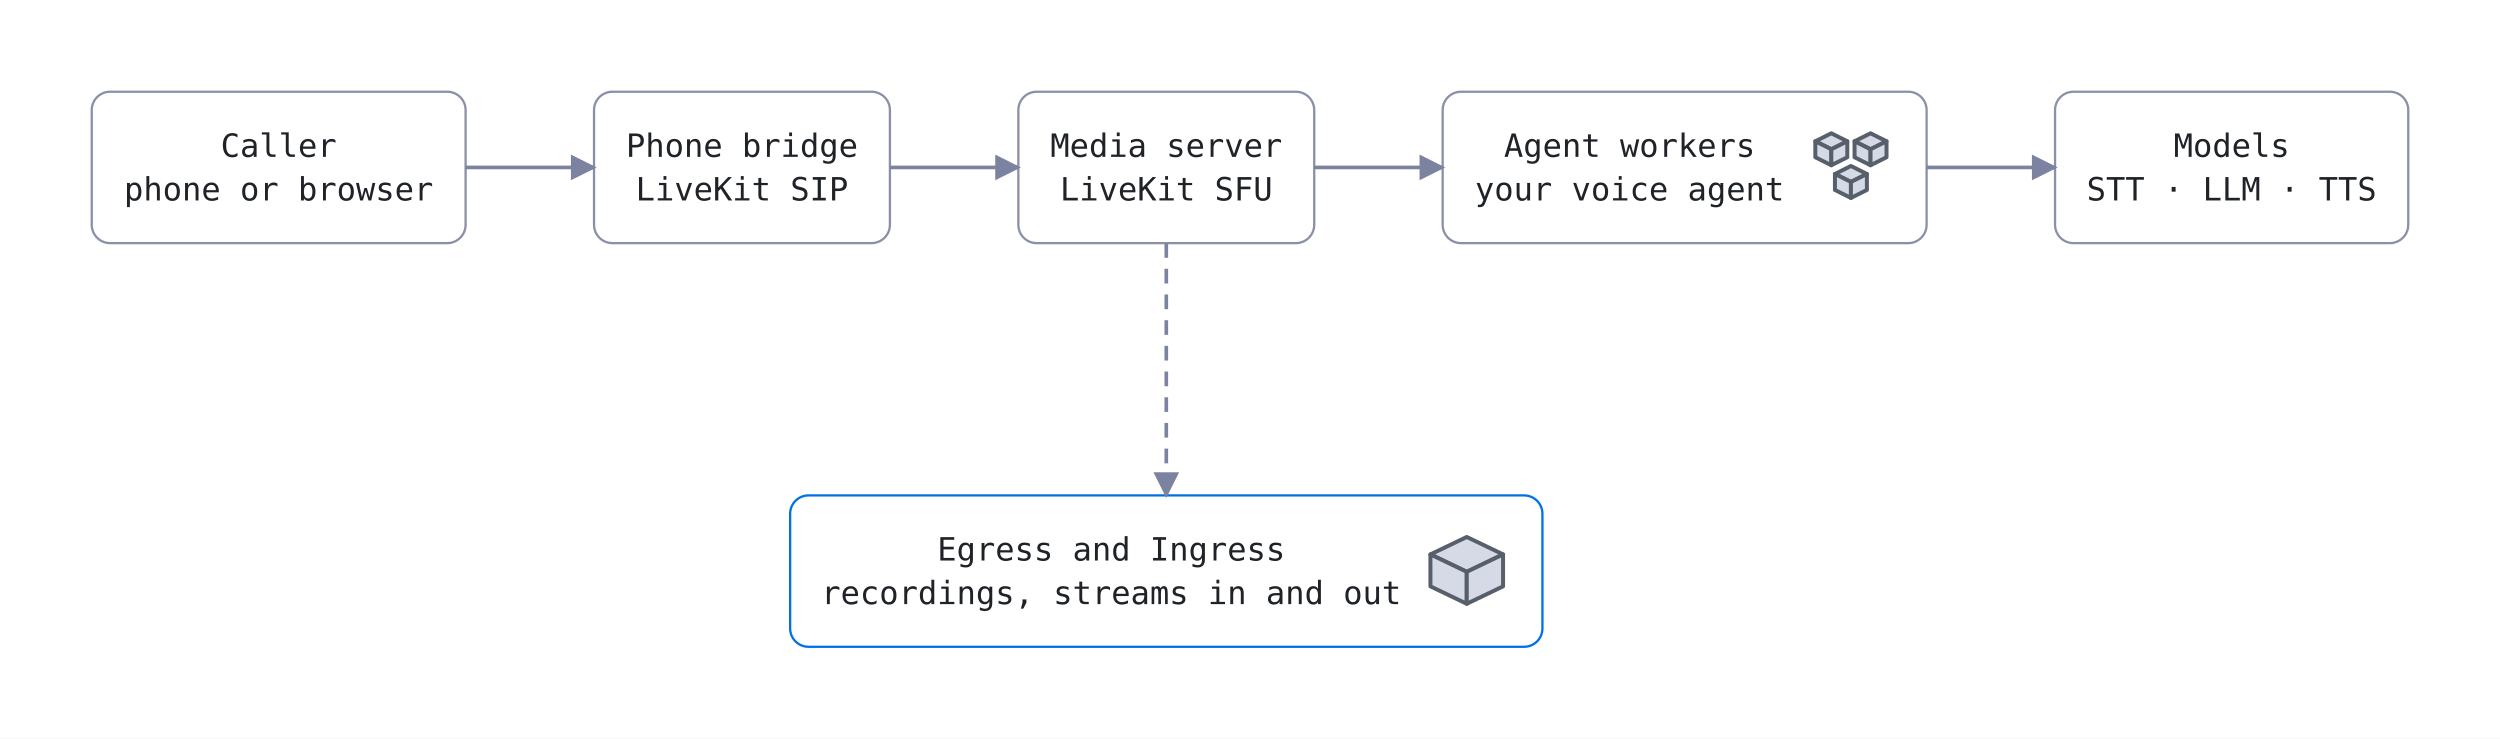
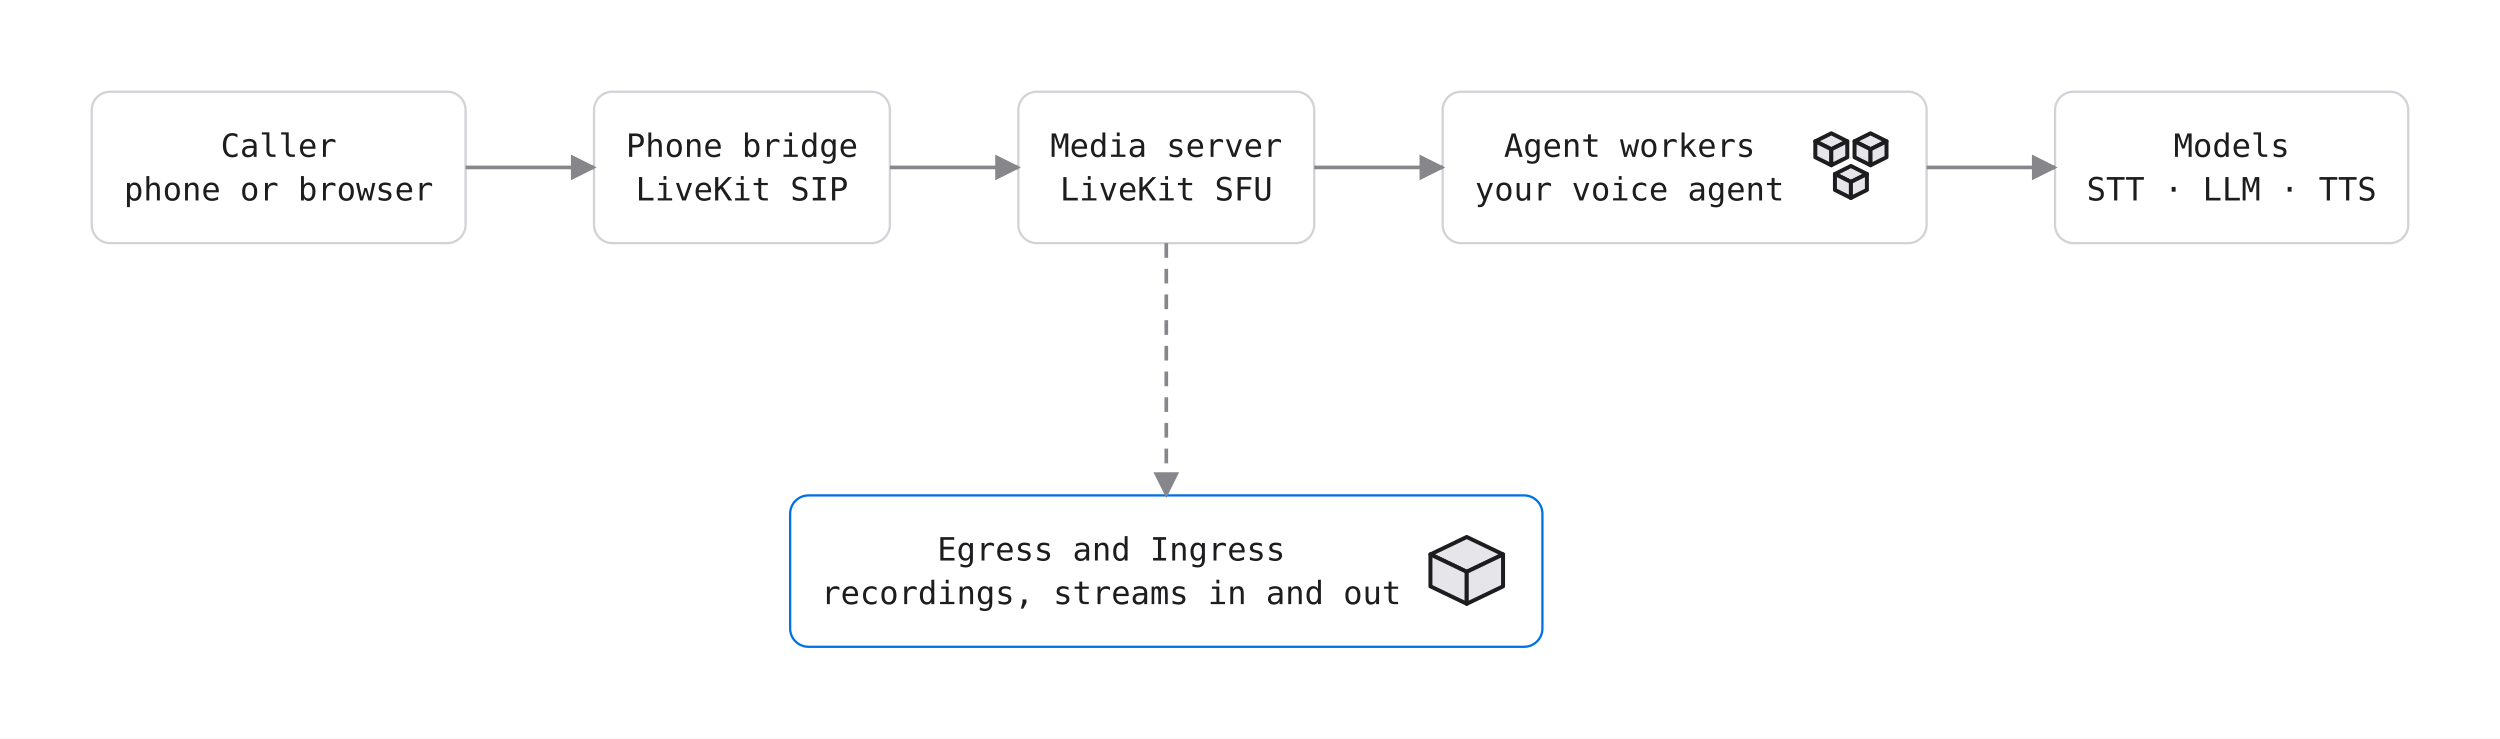
<svg xmlns="http://www.w3.org/2000/svg" width="1090" height="322" viewBox="0 0 1090 322" font-family="'DejaVu Sans Mono', 'Menlo', 'Consolas', 'Liberation Mono', 'Courier New', monospace" font-size="14px">
  <defs>
-     <marker id="rcb3f2847-arrow-7c83a0" viewBox="0 0 10 10" refX="9" refY="5" markerWidth="7" markerHeight="7" orient="auto-start-reverse">
-       <path d="M 0 0 L 10 5 L 0 10 z" fill="#7c83a0" />
+     <marker id="r01c3847d-arrow-86868b" viewBox="0 0 10 10" refX="9" refY="5" markerWidth="7" markerHeight="7" orient="auto-start-reverse">
+       <path d="M 0 0 L 10 5 L 0 10 z" fill="#86868b" />
    </marker>
  </defs>
  <rect x="0" y="0" width="1090" height="322" fill="#ffffff" />
-   <path d="M48 40 H195 a8 8 0 0 1 8 8 V98 a8 8 0 0 1 -8 8 H48 a8 8 0 0 1 -8 -8 V48 a8 8 0 0 1 8 -8 Z" fill="#ffffff" stroke="#8a90a8" />
-   <text x="121.5" y="68.4" fill="#1f2328" text-anchor="middle">Caller</text>
-   <text x="121.5" y="87.4" fill="#1f2328" text-anchor="middle">phone or browser</text>
-   <path d="M267 40 H380 a8 8 0 0 1 8 8 V98 a8 8 0 0 1 -8 8 H267 a8 8 0 0 1 -8 -8 V48 a8 8 0 0 1 8 -8 Z" fill="#ffffff" stroke="#8a90a8" />
-   <text x="323.5" y="68.4" fill="#1f2328" text-anchor="middle">Phone bridge</text>
-   <text x="323.5" y="87.4" fill="#1f2328" text-anchor="middle">LiveKit SIP</text>
-   <path d="M452 40 H565 a8 8 0 0 1 8 8 V98 a8 8 0 0 1 -8 8 H452 a8 8 0 0 1 -8 -8 V48 a8 8 0 0 1 8 -8 Z" fill="#ffffff" stroke="#8a90a8" />
-   <text x="508.5" y="68.4" fill="#1f2328" text-anchor="middle">Media server</text>
-   <text x="508.5" y="87.4" fill="#1f2328" text-anchor="middle">LiveKit SFU</text>
-   <path d="M637 40 H832 a8 8 0 0 1 8 8 V98 a8 8 0 0 1 -8 8 H637 a8 8 0 0 1 -8 -8 V48 a8 8 0 0 1 8 -8 Z" fill="#ffffff" stroke="#8a90a8" />
-   <text x="710.5" y="68.4" fill="#1f2328" text-anchor="middle">Agent workers</text>
-   <text x="710.5" y="87.4" fill="#1f2328" text-anchor="middle">your voice agent</text>
+   <path d="M48 40 H195 a8 8 0 0 1 8 8 V98 a8 8 0 0 1 -8 8 H48 a8 8 0 0 1 -8 -8 V48 a8 8 0 0 1 8 -8 Z" fill="#ffffff" stroke="#d2d2d7" />
+   <text x="121.5" y="68.4" fill="#1d1d1f" text-anchor="middle">Caller</text>
+   <text x="121.5" y="87.4" fill="#1d1d1f" text-anchor="middle">phone or browser</text>
+   <path d="M267 40 H380 a8 8 0 0 1 8 8 V98 a8 8 0 0 1 -8 8 H267 a8 8 0 0 1 -8 -8 V48 a8 8 0 0 1 8 -8 Z" fill="#ffffff" stroke="#d2d2d7" />
+   <text x="323.5" y="68.4" fill="#1d1d1f" text-anchor="middle">Phone bridge</text>
+   <text x="323.5" y="87.4" fill="#1d1d1f" text-anchor="middle">LiveKit SIP</text>
+   <path d="M452 40 H565 a8 8 0 0 1 8 8 V98 a8 8 0 0 1 -8 8 H452 a8 8 0 0 1 -8 -8 V48 a8 8 0 0 1 8 -8 Z" fill="#ffffff" stroke="#d2d2d7" />
+   <text x="508.5" y="68.4" fill="#1d1d1f" text-anchor="middle">Media server</text>
+   <text x="508.5" y="87.4" fill="#1d1d1f" text-anchor="middle">LiveKit SFU</text>
+   <path d="M637 40 H832 a8 8 0 0 1 8 8 V98 a8 8 0 0 1 -8 8 H637 a8 8 0 0 1 -8 -8 V48 a8 8 0 0 1 8 -8 Z" fill="#ffffff" stroke="#d2d2d7" />
+   <text x="710.5" y="68.4" fill="#1d1d1f" text-anchor="middle">Agent workers</text>
+   <text x="710.5" y="87.4" fill="#1d1d1f" text-anchor="middle">your voice agent</text>
  <g transform="translate(788 54) scale(1.58333)">
-     <path d="M6.6 2.6 L11 4.8 L6.6 7 L2.2 4.8 Z" fill="#d6d9e6" stroke="#57606a" stroke-width="1.1" stroke-linejoin="round" />
-     <path d="M2.2 4.8 L6.6 7 L6.6 11.4 L2.2 9.2 Z" fill="#d6d9e6" stroke="#57606a" stroke-width="1.1" stroke-linejoin="round" />
-     <path d="M11 4.8 L6.6 7 L6.6 11.4 L11 9.2 Z" fill="#d6d9e6" stroke="#57606a" stroke-width="1.1" stroke-linejoin="round" />
-     <path d="M17.4 2.6 L21.8 4.8 L17.4 7 L13 4.8 Z" fill="#d6d9e6" stroke="#57606a" stroke-width="1.1" stroke-linejoin="round" />
-     <path d="M13 4.8 L17.4 7 L17.4 11.4 L13 9.2 Z" fill="#d6d9e6" stroke="#57606a" stroke-width="1.1" stroke-linejoin="round" />
-     <path d="M21.8 4.8 L17.4 7 L17.4 11.4 L21.8 9.2 Z" fill="#d6d9e6" stroke="#57606a" stroke-width="1.1" stroke-linejoin="round" />
-     <path d="M12 11.6 L16.4 13.8 L12 16 L7.6 13.8 Z" fill="#d6d9e6" stroke="#57606a" stroke-width="1.1" stroke-linejoin="round" />
-     <path d="M7.6 13.8 L12 16 L12 20.4 L7.6 18.2 Z" fill="#d6d9e6" stroke="#57606a" stroke-width="1.1" stroke-linejoin="round" />
-     <path d="M16.4 13.8 L12 16 L12 20.4 L16.4 18.2 Z" fill="#d6d9e6" stroke="#57606a" stroke-width="1.1" stroke-linejoin="round" />
+     <path d="M6.6 2.6 L11 4.8 L6.6 7 L2.2 4.8 Z" fill="#e5e5ea" stroke="#1d1d1f" stroke-width="1.1" stroke-linejoin="round" />
+     <path d="M2.2 4.8 L6.6 7 L6.6 11.4 L2.2 9.2 Z" fill="#e5e5ea" stroke="#1d1d1f" stroke-width="1.1" stroke-linejoin="round" />
+     <path d="M11 4.8 L6.6 7 L6.6 11.4 L11 9.2 Z" fill="#e5e5ea" stroke="#1d1d1f" stroke-width="1.1" stroke-linejoin="round" />
+     <path d="M17.4 2.6 L21.8 4.8 L17.4 7 L13 4.8 Z" fill="#e5e5ea" stroke="#1d1d1f" stroke-width="1.1" stroke-linejoin="round" />
+     <path d="M13 4.8 L17.4 7 L17.4 11.4 L13 9.2 Z" fill="#e5e5ea" stroke="#1d1d1f" stroke-width="1.1" stroke-linejoin="round" />
+     <path d="M21.8 4.8 L17.4 7 L17.4 11.4 L21.8 9.2 Z" fill="#e5e5ea" stroke="#1d1d1f" stroke-width="1.1" stroke-linejoin="round" />
+     <path d="M12 11.6 L16.4 13.8 L12 16 L7.6 13.8 Z" fill="#e5e5ea" stroke="#1d1d1f" stroke-width="1.1" stroke-linejoin="round" />
+     <path d="M7.6 13.8 L12 16 L12 20.4 L7.6 18.2 Z" fill="#e5e5ea" stroke="#1d1d1f" stroke-width="1.1" stroke-linejoin="round" />
+     <path d="M16.4 13.8 L12 16 L12 20.4 L16.4 18.2 Z" fill="#e5e5ea" stroke="#1d1d1f" stroke-width="1.1" stroke-linejoin="round" />
  </g>
-   <path d="M904 40 H1042 a8 8 0 0 1 8 8 V98 a8 8 0 0 1 -8 8 H904 a8 8 0 0 1 -8 -8 V48 a8 8 0 0 1 8 -8 Z" fill="#ffffff" stroke="#8a90a8" />
-   <text x="973" y="68.4" fill="#1f2328" text-anchor="middle">Models</text>
-   <text x="973" y="87.4" fill="#1f2328" text-anchor="middle">STT · LLM · TTS</text>
+   <path d="M904 40 H1042 a8 8 0 0 1 8 8 V98 a8 8 0 0 1 -8 8 H904 a8 8 0 0 1 -8 -8 V48 a8 8 0 0 1 8 -8 Z" fill="#ffffff" stroke="#d2d2d7" />
+   <text x="973" y="68.4" fill="#1d1d1f" text-anchor="middle">Models</text>
+   <text x="973" y="87.4" fill="#1d1d1f" text-anchor="middle">STT · LLM · TTS</text>
  <path d="M352.5 216 H664.5 a8 8 0 0 1 8 8 V274 a8 8 0 0 1 -8 8 H352.5 a8 8 0 0 1 -8 -8 V224 a8 8 0 0 1 8 -8 Z" fill="#ffffff" stroke="#0071e3" />
-   <text x="484.5" y="244.4" fill="#1f2328" text-anchor="middle">Egress and Ingress</text>
-   <text x="484.5" y="263.4" fill="#1f2328" text-anchor="middle">recordings, streams in and out</text>
+   <text x="484.5" y="244.4" fill="#1d1d1f" text-anchor="middle">Egress and Ingress</text>
+   <text x="484.5" y="263.4" fill="#1d1d1f" text-anchor="middle">recordings, streams in and out</text>
  <g transform="translate(620.5 230) scale(1.58333)">
-     <path d="M12 2.6 L22 7.4 L12 12.2 L2 7.4 Z" fill="#d6d9e6" stroke="#57606a" stroke-width="1.1" stroke-linejoin="round" />
-     <path d="M2 7.4 L12 12.2 L12 21 L2 16.2 Z" fill="#d6d9e6" stroke="#57606a" stroke-width="1.1" stroke-linejoin="round" />
-     <path d="M22 7.4 L12 12.2 L12 21 L22 16.2 Z" fill="#d6d9e6" stroke="#57606a" stroke-width="1.1" stroke-linejoin="round" />
+     <path d="M12 2.6 L22 7.4 L12 12.2 L2 7.4 Z" fill="#e5e5ea" stroke="#1d1d1f" stroke-width="1.1" stroke-linejoin="round" />
+     <path d="M2 7.4 L12 12.2 L12 21 L2 16.2 Z" fill="#e5e5ea" stroke="#1d1d1f" stroke-width="1.1" stroke-linejoin="round" />
+     <path d="M22 7.4 L12 12.2 L12 21 L22 16.2 Z" fill="#e5e5ea" stroke="#1d1d1f" stroke-width="1.1" stroke-linejoin="round" />
  </g>
-   <path d="M 203 73 C 227 73, 235 73, 247.8 73 L 259 73" fill="none" stroke="#7c83a0" stroke-width="1.6" marker-end="url(#rcb3f2847-arrow-7c83a0)" />
-   <path d="M 388 73 C 412 73, 420 73, 432.8 73 L 444 73" fill="none" stroke="#7c83a0" stroke-width="1.6" marker-end="url(#rcb3f2847-arrow-7c83a0)" />
-   <path d="M 573 73 C 597 73, 605 73, 617.8 73 L 629 73" fill="none" stroke="#7c83a0" stroke-width="1.6" marker-end="url(#rcb3f2847-arrow-7c83a0)" />
-   <path d="M 840 73 C 864 73, 872 73, 884.8 73 L 896 73" fill="none" stroke="#7c83a0" stroke-width="1.6" marker-end="url(#rcb3f2847-arrow-7c83a0)" />
-   <path d="M 508.5 106 C 508.5 150, 508.5 172, 508.5 204.8 L 508.5 216" fill="none" stroke="#7c83a0" stroke-width="1.6" stroke-dasharray="6.4 4.8" marker-end="url(#rcb3f2847-arrow-7c83a0)" />
+   <path d="M 203 73 C 227 73, 235 73, 247.8 73 L 259 73" fill="none" stroke="#86868b" stroke-width="1.6" marker-end="url(#r01c3847d-arrow-86868b)" />
+   <path d="M 388 73 C 412 73, 420 73, 432.8 73 L 444 73" fill="none" stroke="#86868b" stroke-width="1.6" marker-end="url(#r01c3847d-arrow-86868b)" />
+   <path d="M 573 73 C 597 73, 605 73, 617.8 73 L 629 73" fill="none" stroke="#86868b" stroke-width="1.6" marker-end="url(#r01c3847d-arrow-86868b)" />
+   <path d="M 840 73 C 864 73, 872 73, 884.8 73 L 896 73" fill="none" stroke="#86868b" stroke-width="1.6" marker-end="url(#r01c3847d-arrow-86868b)" />
+   <path d="M 508.5 106 C 508.5 150, 508.5 172, 508.5 204.8 L 508.5 216" fill="none" stroke="#86868b" stroke-width="1.6" stroke-dasharray="6.4 4.8" marker-end="url(#r01c3847d-arrow-86868b)" />
</svg>
